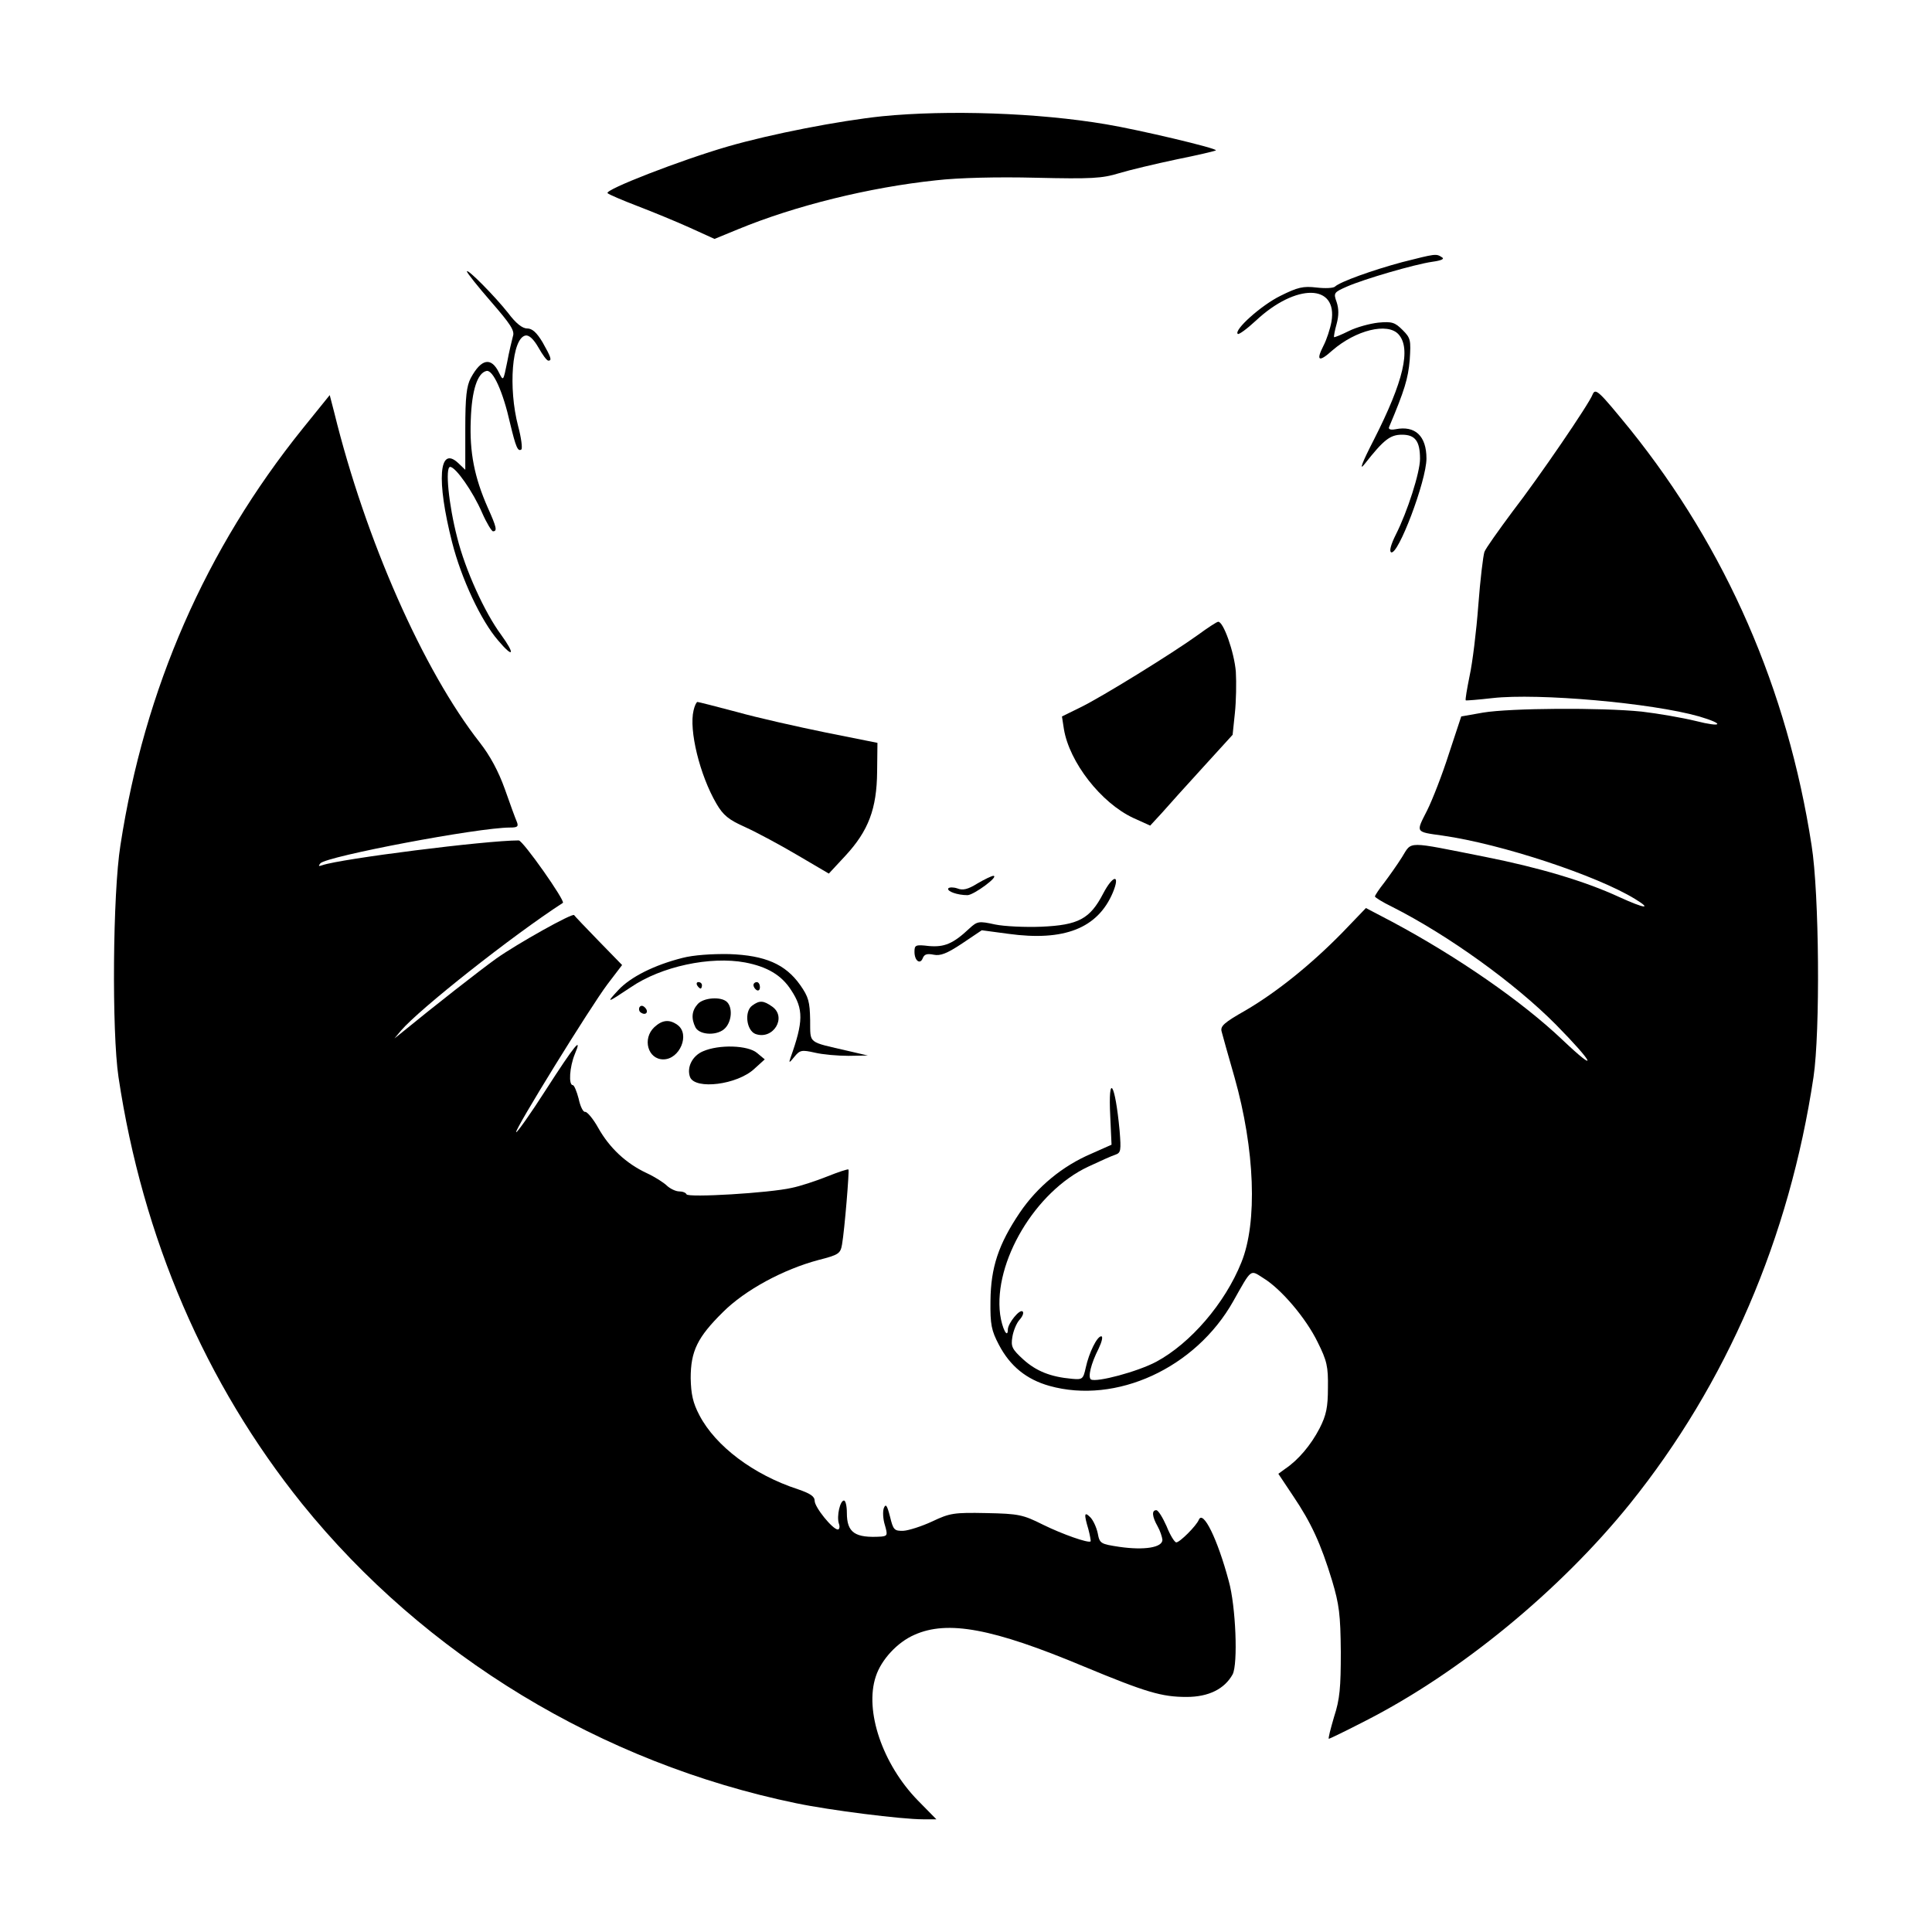
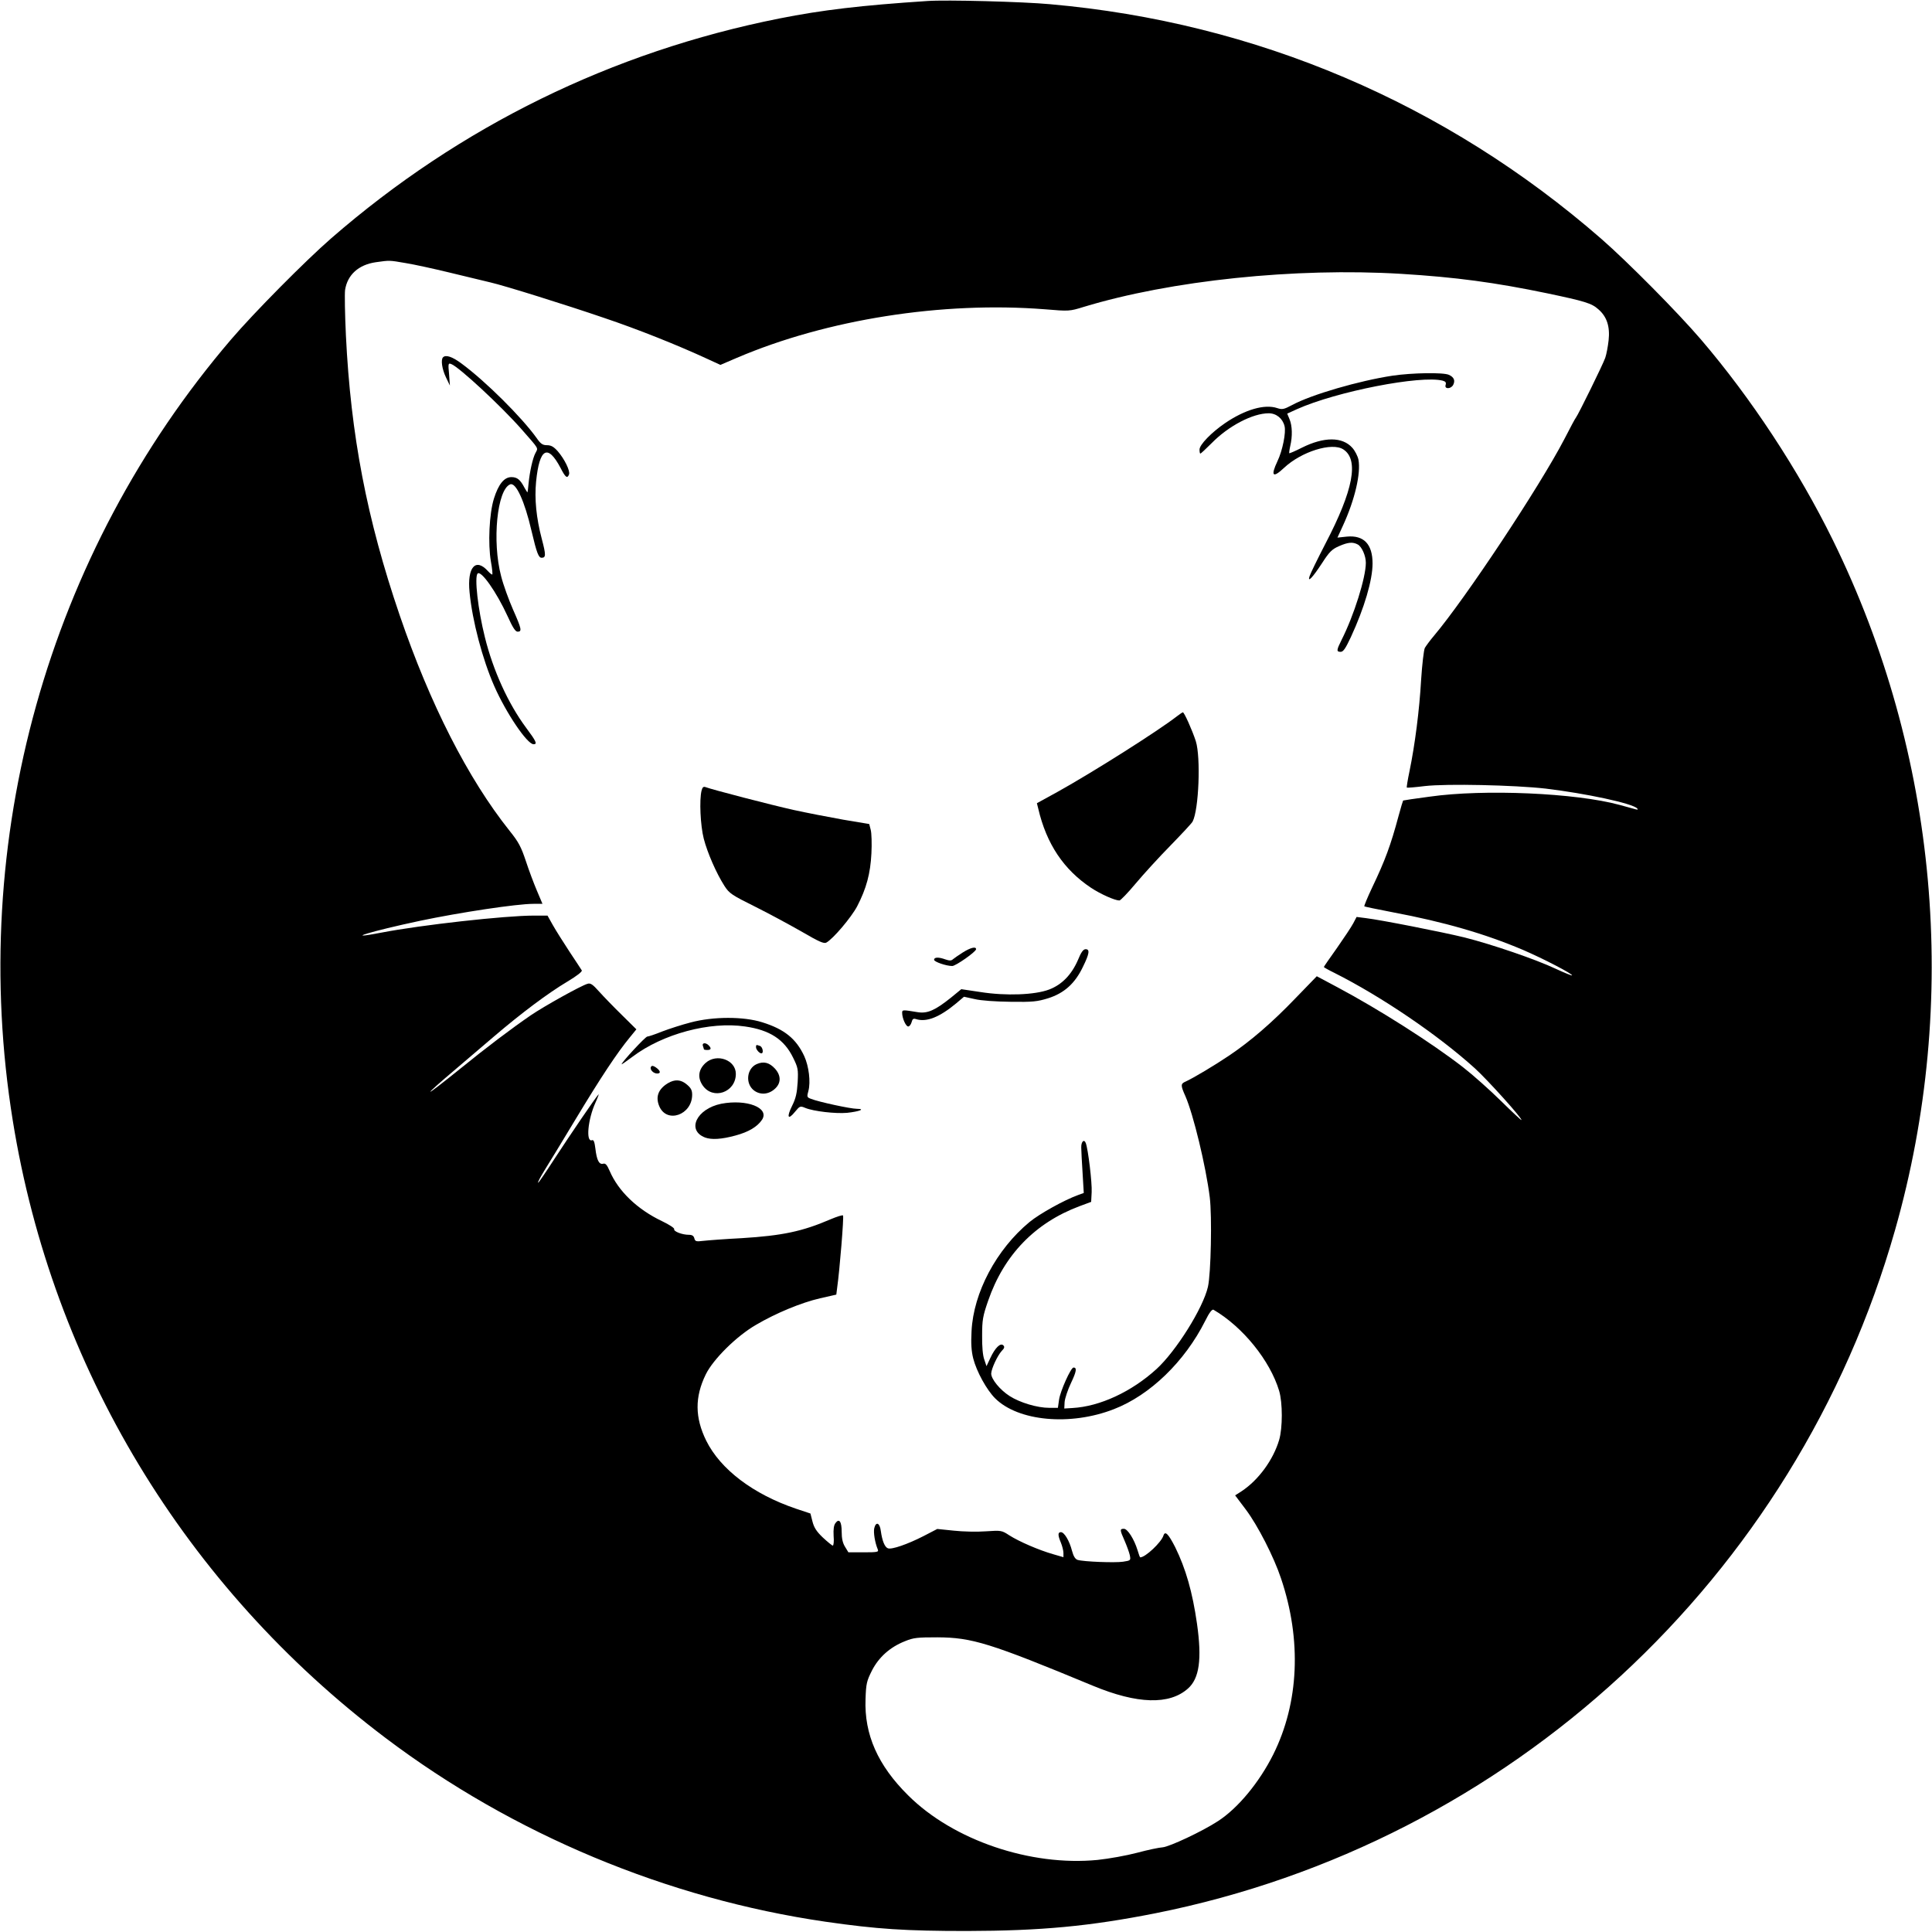
- <svg xmlns="http://www.w3.org/2000/svg" version="1.0" width="600pt" height="600pt" viewBox="0 0 600 600" preserveAspectRatio="xMidYMid meet">
-   <g transform="translate(0,600) scale(0.1,-0.1)" fill="#000000" stroke="none">
-     <path d="M2740 5639 c-134 -14 -345 -55 -480 -94 -145 -42 -385 -135 -373 -145 4 -4 46 -22 93 -40 47 -18 120 -48 162 -67 l77 -35 73 30 c177 73 407 130 615 152 69 8 191 11 310 8 173 -4 206 -2 258 14 33 10 113 29 179 43 65 13 120 26 122 28 6 6 -239 64 -341 81 -212 36 -492 45 -695 25z" />
-     <path d="M4355 5186 c-93 -25 -193 -61 -209 -76 -5 -5 -31 -6 -57 -3 -42 5 -59 1 -113 -26 -59 -29 -145 -106 -132 -118 3 -3 28 15 56 41 125 117 255 115 235 -3 -4 -22 -15 -56 -25 -75 -24 -47 -14 -52 28 -14 73 63 171 87 205 50 40 -44 16 -146 -76 -327 -38 -74 -47 -99 -29 -76 59 75 79 91 116 91 41 0 56 -20 56 -75 0 -42 -39 -164 -75 -235 -15 -30 -21 -51 -15 -55 21 -13 110 222 110 291 0 70 -35 103 -96 91 -16 -3 -23 0 -20 7 48 114 59 150 64 208 4 62 3 68 -22 93 -24 24 -33 27 -76 23 -26 -3 -67 -14 -91 -26 -24 -12 -44 -20 -46 -19 -1 2 2 20 8 41 7 26 7 47 0 68 -10 28 -9 30 32 48 55 24 210 69 265 77 29 4 39 9 30 14 -18 12 -20 11 -123 -15z" />
-     <path d="M1450 5157 c0 -4 34 -47 75 -94 60 -69 74 -90 68 -107 -3 -12 -12 -48 -18 -81 -12 -59 -12 -59 -25 -33 -24 50 -55 45 -88 -16 -13 -25 -17 -58 -17 -158 l0 -127 -22 21 c-60 56 -68 -53 -19 -246 29 -114 90 -244 143 -305 48 -57 54 -44 9 18 -51 69 -111 201 -136 301 -27 104 -38 220 -22 220 17 0 71 -77 99 -142 14 -32 30 -58 34 -58 14 0 11 13 -16 73 -42 95 -57 173 -53 272 3 94 21 147 49 153 20 4 51 -64 73 -162 18 -75 24 -89 35 -82 4 3 0 36 -10 73 -31 119 -19 273 23 281 11 2 25 -11 40 -37 13 -23 26 -41 31 -41 12 0 8 11 -18 57 -18 30 -32 43 -48 43 -15 0 -35 16 -59 48 -41 52 -128 140 -128 129z" />
-     <path d="M4946 4775 c-10 -28 -167 -258 -249 -364 -43 -58 -83 -114 -87 -125 -4 -12 -13 -86 -19 -166 -6 -80 -18 -178 -27 -219 -8 -40 -14 -74 -12 -76 2 -1 39 2 83 7 142 16 495 -15 642 -57 81 -24 72 -35 -11 -14 -41 10 -116 23 -167 29 -127 13 -408 11 -493 -3 l-68 -12 -38 -115 c-20 -63 -51 -143 -68 -177 -35 -69 -38 -66 48 -78 183 -26 479 -124 598 -197 54 -33 30 -30 -49 6 -108 50 -251 92 -417 125 -248 49 -226 50 -258 -1 -15 -24 -40 -59 -55 -79 -16 -20 -29 -40 -29 -43 0 -3 24 -18 53 -32 176 -89 382 -238 509 -366 119 -121 134 -155 21 -48 -127 121 -329 260 -529 367 l-82 43 -73 -76 c-96 -98 -202 -184 -301 -242 -67 -38 -79 -49 -74 -66 3 -12 21 -76 40 -142 63 -223 72 -450 21 -575 -51 -127 -158 -251 -264 -308 -58 -31 -186 -65 -203 -55 -10 7 0 49 24 96 10 21 14 38 8 38 -13 0 -38 -51 -48 -97 -8 -36 -10 -38 -43 -35 -67 6 -111 24 -151 60 -35 32 -39 40 -34 70 3 19 13 43 22 53 10 11 14 22 10 26 -9 9 -45 -36 -46 -55 0 -32 -18 2 -24 46 -21 162 109 382 274 459 36 17 74 34 84 37 17 6 18 13 13 75 -14 150 -36 182 -29 44 l4 -88 -63 -28 c-89 -38 -167 -102 -222 -183 -66 -98 -90 -170 -91 -274 -1 -74 3 -92 26 -136 35 -67 86 -108 157 -128 207 -58 454 55 571 263 58 103 52 98 93 72 56 -34 133 -125 169 -199 29 -58 33 -76 32 -142 0 -60 -5 -85 -26 -126 -27 -52 -66 -98 -106 -125 l-22 -16 46 -69 c56 -83 86 -148 121 -263 22 -74 26 -105 27 -221 0 -111 -3 -147 -21 -202 -11 -38 -19 -68 -16 -68 2 0 54 25 114 56 294 150 604 405 821 674 300 373 495 825 570 1325 21 141 18 570 -6 720 -75 485 -265 920 -563 1291 -98 120 -108 130 -117 109z" />
-     <path d="M940 4669 c-301 -374 -491 -807 -566 -1294 -24 -150 -27 -579 -6 -720 75 -500 270 -952 570 -1325 381 -472 930 -805 1534 -930 105 -22 328 -50 394 -50 l42 0 -58 59 c-109 112 -166 278 -130 385 17 52 67 106 120 129 103 46 243 20 525 -98 195 -81 243 -95 320 -95 69 0 118 25 143 70 17 32 10 212 -12 290 -35 131 -80 222 -93 190 -8 -19 -59 -70 -70 -70 -5 0 -19 22 -30 50 -12 27 -26 50 -32 50 -15 0 -13 -20 4 -50 8 -14 14 -33 15 -42 0 -24 -56 -33 -133 -22 -59 9 -62 10 -68 43 -4 18 -14 40 -23 49 -19 19 -20 10 -6 -37 5 -19 8 -36 7 -38 -7 -6 -87 22 -148 52 -62 31 -75 34 -176 36 -101 2 -113 0 -168 -26 -32 -15 -73 -28 -89 -29 -29 -1 -32 3 -42 44 -9 35 -13 41 -19 27 -4 -10 -3 -34 3 -53 9 -31 8 -34 -11 -36 -82 -5 -107 12 -107 74 0 21 -4 38 -9 38 -12 0 -23 -48 -16 -71 4 -10 2 -19 -3 -19 -16 0 -72 69 -72 89 0 14 -14 23 -52 36 -138 45 -256 134 -306 230 -20 38 -26 65 -27 115 0 84 21 127 100 205 69 69 188 133 297 162 63 16 68 20 73 48 8 46 23 230 20 233 -2 2 -32 -8 -67 -22 -35 -14 -84 -30 -109 -35 -69 -16 -323 -31 -327 -20 -2 5 -12 9 -23 9 -10 0 -27 8 -37 17 -10 10 -38 28 -64 40 -64 30 -115 78 -150 140 -16 29 -35 51 -41 50 -6 -1 -15 17 -20 41 -6 23 -14 42 -18 42 -14 0 -10 57 6 96 25 59 0 29 -90 -111 -48 -75 -90 -134 -92 -131 -6 6 231 390 284 460 l45 59 -74 76 c-40 41 -74 77 -75 79 -4 8 -177 -89 -242 -135 -54 -39 -187 -143 -296 -232 l-20 -16 20 24 c57 67 347 296 503 397 9 5 -124 194 -137 194 -102 0 -553 -57 -610 -77 -12 -4 -13 -3 -6 6 21 22 490 111 589 111 23 0 27 3 21 18 -4 9 -21 55 -37 101 -20 56 -46 104 -78 145 -175 223 -355 630 -452 1025 l-14 54 -84 -104z" />
-     <path d="M3720 4028 c-79 -57 -299 -193 -365 -225 l-57 -28 6 -39 c17 -103 115 -229 215 -276 l53 -24 36 39 c19 22 77 86 128 142 l92 101 7 67 c4 37 5 95 3 129 -5 61 -39 157 -55 155 -4 0 -33 -19 -63 -41z" />
-     <path d="M2154 3794 c-15 -61 19 -201 71 -290 21 -36 38 -50 90 -73 35 -16 108 -55 162 -87 l97 -57 52 56 c71 77 97 145 98 261 l1 89 -160 32 c-88 18 -213 46 -277 64 -64 17 -119 31 -122 31 -3 0 -9 -12 -12 -26z" />
-     <path d="M3035 3256 c-29 -18 -45 -22 -62 -15 -12 4 -25 4 -28 0 -5 -9 28 -21 60 -21 20 1 99 59 80 60 -5 0 -28 -11 -50 -24z" />
-     <path d="M3426 3225 c-41 -79 -77 -98 -192 -103 -50 -2 -115 1 -144 7 -50 11 -55 10 -79 -12 -51 -48 -78 -59 -126 -55 -42 5 -45 3 -45 -18 0 -28 18 -41 26 -19 5 12 14 14 34 10 20 -4 40 3 88 35 l61 41 82 -11 c174 -24 278 17 325 128 24 58 1 56 -30 -3z" />
-     <path d="M2119 3025 c-87 -22 -161 -59 -199 -100 -39 -42 -36 -41 39 9 95 65 247 97 355 77 68 -13 113 -39 143 -86 39 -59 38 -98 -2 -210 -6 -17 -4 -17 12 3 17 21 23 22 63 13 25 -6 72 -10 105 -10 l60 1 -60 14 c-129 30 -118 21 -119 96 -1 57 -5 72 -31 109 -46 65 -109 92 -220 96 -54 1 -112 -3 -146 -12z" />
-     <path d="M2165 2940 c3 -5 8 -10 11 -10 2 0 4 5 4 10 0 6 -5 10 -11 10 -5 0 -7 -4 -4 -10z" />
-     <path d="M2340 2941 c0 -6 5 -13 10 -16 6 -3 10 1 10 9 0 9 -4 16 -10 16 -5 0 -10 -4 -10 -9z" />
-     <path d="M2167 2882 c-19 -21 -21 -45 -7 -73 14 -25 71 -26 93 -1 20 22 22 63 5 80 -18 18 -73 14 -91 -6z" />
-     <path d="M2336 2877 c-25 -18 -18 -77 10 -88 55 -20 99 52 52 85 -27 19 -39 20 -62 3z" />
-     <path d="M1986 2872 c-3 -6 -1 -14 5 -17 15 -10 25 3 12 16 -7 7 -13 7 -17 1z" />
-     <path d="M2032 2810 c-38 -36 -20 -100 28 -100 51 0 84 78 44 107 -25 18 -47 16 -72 -7z" />
-     <path d="M2183 2735 c-33 -14 -51 -50 -40 -80 16 -40 147 -24 200 26 l32 29 -24 20 c-28 24 -118 27 -168 5z" />
+ <svg xmlns="http://www.w3.org/2000/svg" version="1.0" width="1150pt" height="1150pt" viewBox="0 0 1150 1150" preserveAspectRatio="xMidYMid meet">
+   <g transform="translate(0,1150) scale(0.1,-0.1)" fill="#000000" stroke="none">
+     <path d="M5520 11494 c-394 -26 -624 -53 -881 -104 -995 -198 -1901 -642 -2667 -1308 -153 -133 -460 -443 -596 -602 -1092 -1276 -1569 -2982 -1300 -4650 236 -1466 1027 -2775 2219 -3675 760 -574 1678 -957 2620 -1094 306 -44 474 -55 840 -55 443 1 729 28 1120 105 2110 420 3816 1994 4405 4067 388 1363 255 2835 -370 4107 -205 417 -488 847 -786 1195 -138 161 -434 460 -592 598 -926 807 -2056 1289 -3282 1397 -161 15 -620 27 -730 19z m-3105 -1560 c50 -8 164 -33 255 -55 91 -22 203 -49 249 -60 83 -19 445 -132 676 -211 199 -67 433 -160 617 -245 l76 -35 98 42 c536 229 1222 337 1834 289 143 -12 146 -12 230 14 520 158 1261 235 1890 197 326 -20 557 -51 870 -116 223 -47 264 -59 304 -95 51 -44 70 -103 61 -185 -4 -37 -13 -84 -20 -104 -13 -38 -160 -337 -174 -355 -5 -5 -36 -64 -70 -130 -147 -282 -587 -946 -776 -1170 -23 -27 -47 -60 -54 -72 -6 -13 -16 -98 -22 -190 -10 -179 -37 -388 -69 -543 -11 -52 -18 -96 -16 -98 2 -2 51 2 107 9 131 15 532 6 719 -15 241 -29 517 -88 545 -118 7 -7 4 -9 -10 -5 -11 3 -54 15 -95 26 -260 71 -807 95 -1130 49 -85 -11 -156 -22 -158 -23 -1 -1 -14 -42 -27 -91 -47 -176 -81 -267 -157 -426 -28 -59 -49 -110 -47 -113 3 -2 79 -18 168 -35 308 -58 550 -128 776 -224 123 -53 300 -145 292 -152 -2 -2 -46 16 -98 40 -116 55 -379 145 -542 186 -131 32 -496 104 -587 115 l-55 7 -20 -38 c-11 -21 -55 -87 -97 -147 -43 -60 -78 -111 -78 -113 0 -2 28 -18 63 -35 280 -141 616 -369 836 -568 76 -69 285 -301 277 -308 -1 -2 -57 50 -122 114 -66 65 -167 155 -225 200 -185 144 -501 345 -749 477 l-122 65 -126 -130 c-140 -146 -268 -256 -394 -341 -89 -60 -215 -135 -261 -156 -30 -13 -30 -22 -1 -87 47 -107 122 -417 145 -602 14 -114 7 -456 -11 -533 -29 -127 -190 -383 -306 -489 -148 -135 -337 -223 -500 -232 l-49 -3 2 39 c2 22 19 73 38 113 33 69 36 92 15 92 -16 0 -79 -141 -86 -191 l-7 -49 -51 0 c-72 0 -175 31 -236 70 -58 37 -110 101 -110 134 1 29 37 106 62 134 17 17 19 25 10 34 -17 17 -49 -15 -77 -75 l-23 -49 -13 39 c-9 23 -14 79 -13 143 0 93 4 116 36 208 94 272 279 463 543 562 l70 26 3 58 c3 55 -21 256 -35 292 -10 26 -28 9 -27 -27 0 -19 4 -87 8 -152 l7 -118 -33 -12 c-83 -30 -229 -111 -290 -161 -197 -163 -334 -420 -345 -650 -4 -73 -1 -118 10 -162 20 -78 80 -187 130 -237 137 -137 448 -166 707 -65 215 83 422 283 544 526 24 49 41 70 49 66 175 -102 337 -303 391 -483 21 -71 21 -220 0 -292 -35 -118 -122 -238 -223 -305 l-39 -25 64 -85 c70 -93 167 -282 209 -409 124 -367 107 -741 -46 -1048 -83 -166 -210 -320 -329 -397 -95 -62 -290 -153 -330 -156 -19 -1 -87 -15 -150 -32 -64 -17 -170 -36 -237 -43 -398 -39 -859 117 -1127 384 -181 179 -262 363 -254 573 3 93 7 108 38 170 41 80 108 140 197 175 51 21 74 23 193 23 206 -1 313 -34 925 -288 265 -110 456 -115 566 -17 68 60 84 174 54 386 -27 189 -67 328 -130 456 -41 80 -60 99 -70 68 -13 -40 -107 -129 -138 -129 -2 0 -9 19 -16 43 -20 65 -59 127 -81 127 -25 0 -25 -6 4 -71 13 -30 27 -68 31 -86 6 -31 6 -32 -41 -39 -49 -7 -234 0 -270 11 -14 5 -24 21 -33 54 -15 59 -46 111 -66 111 -19 0 -19 -18 0 -63 8 -20 15 -47 15 -61 l0 -25 -62 18 c-84 24 -202 75 -260 112 -46 30 -48 30 -140 24 -51 -4 -137 -2 -191 4 l-98 10 -83 -43 c-94 -48 -189 -81 -211 -72 -19 7 -34 45 -42 103 -6 49 -29 58 -39 17 -6 -25 4 -87 21 -127 6 -15 -1 -17 -84 -17 l-91 0 -20 33 c-14 22 -20 50 -20 89 0 62 -15 82 -37 52 -10 -13 -13 -37 -11 -76 3 -32 0 -58 -5 -58 -4 0 -31 22 -59 48 -38 36 -53 60 -62 96 l-12 47 -87 29 c-253 86 -448 233 -533 404 -68 138 -69 260 -3 395 44 90 183 228 299 295 119 70 269 132 381 158 l97 22 5 40 c15 104 41 426 35 431 -3 4 -37 -7 -75 -23 -167 -72 -286 -97 -528 -112 -99 -5 -202 -13 -228 -16 -43 -5 -49 -4 -54 15 -4 15 -13 21 -33 21 -39 0 -92 20 -87 34 2 6 -30 27 -72 47 -147 70 -260 178 -312 299 -16 37 -25 47 -39 43 -24 -6 -38 21 -46 90 -5 40 -10 54 -20 50 -38 -14 -25 125 21 225 14 31 22 53 17 47 -18 -19 -169 -241 -261 -382 -51 -79 -95 -143 -97 -143 -6 0 12 33 44 85 14 22 94 153 177 291 153 254 249 398 323 488 l40 49 -87 86 c-48 47 -109 110 -135 139 -38 43 -52 52 -69 46 -39 -11 -259 -134 -337 -187 -115 -79 -260 -188 -425 -322 -223 -180 -233 -177 -18 5 55 47 156 133 224 191 164 140 322 258 436 326 57 34 90 60 86 67 -4 6 -36 56 -73 111 -36 55 -81 126 -99 158 l-32 57 -82 0 c-171 0 -672 -56 -905 -101 -244 -47 -64 8 228 70 238 50 576 101 675 101 l54 0 -33 78 c-18 42 -48 122 -66 177 -28 84 -43 113 -97 180 -247 310 -473 753 -654 1283 -196 574 -291 1072 -320 1665 -6 126 -8 248 -5 271 14 90 80 150 182 165 85 12 80 12 179 -5z" />
+     <path d="M2637 9373 c-14 -14 -6 -70 17 -118 l24 -50 -5 68 c-6 63 -5 67 13 60 46 -17 299 -252 421 -391 104 -119 97 -106 80 -139 -16 -30 -34 -110 -41 -183 -2 -25 -5 -47 -6 -50 0 -3 -8 9 -17 25 -26 50 -44 65 -79 65 -43 0 -77 -42 -104 -128 -28 -90 -36 -270 -18 -374 8 -43 11 -78 8 -78 -4 0 -15 9 -26 21 -73 81 -124 22 -109 -126 16 -169 77 -400 147 -559 71 -161 196 -346 234 -346 24 0 16 17 -45 99 -106 143 -196 340 -245 539 -41 164 -63 358 -43 378 20 21 112 -109 178 -253 31 -69 47 -93 60 -93 27 0 24 16 -27 131 -25 57 -58 147 -71 199 -55 207 -24 517 54 547 34 13 86 -100 127 -278 31 -132 42 -159 60 -159 26 0 26 17 1 112 -33 125 -44 239 -34 341 20 200 69 227 146 81 29 -57 40 -64 50 -38 8 21 -27 92 -67 138 -24 27 -40 36 -64 36 -26 0 -38 8 -62 43 -89 124 -304 338 -448 444 -54 40 -93 53 -109 36z" />
+     <path d="M8290 9264 c-199 -30 -485 -113 -599 -175 -49 -26 -59 -28 -89 -18 -75 25 -191 -9 -309 -89 -82 -56 -153 -129 -153 -158 0 -13 2 -24 5 -24 3 0 33 28 68 63 100 102 244 177 339 177 45 0 83 -31 94 -76 10 -37 -12 -147 -42 -209 -42 -89 -28 -103 39 -40 103 97 286 154 353 110 94 -61 60 -242 -106 -560 -48 -93 -91 -181 -95 -195 -13 -40 16 -11 75 79 43 67 59 82 100 100 55 24 82 26 112 10 24 -13 48 -67 48 -109 0 -88 -71 -314 -144 -458 -31 -62 -32 -72 -6 -72 16 0 29 20 61 88 80 173 129 339 129 438 0 115 -52 169 -152 160 l-57 -6 34 74 c70 153 106 309 91 390 -4 20 -20 52 -36 70 -59 67 -169 67 -301 1 -39 -20 -73 -34 -75 -33 -1 2 1 21 6 43 14 58 12 121 -4 159 l-14 34 57 26 c236 106 740 204 869 170 17 -5 21 -11 17 -25 -9 -26 31 -26 45 0 13 26 5 46 -26 60 -34 15 -217 12 -334 -5z" />
+     <path d="M7005 7236 c-112 -87 -497 -331 -711 -450 l-122 -67 8 -32 c49 -210 151 -363 315 -472 56 -37 141 -75 168 -75 7 0 51 46 97 101 47 56 140 158 208 227 68 70 127 133 131 142 37 71 49 382 19 478 -21 65 -69 172 -77 172 -3 0 -19 -11 -36 -24z" />
+     <path d="M4176 6794 c-14 -55 -7 -208 13 -286 22 -85 75 -206 123 -281 29 -45 42 -54 187 -126 86 -43 211 -111 279 -150 96 -56 126 -69 140 -62 40 21 149 150 184 216 55 106 79 195 85 315 3 58 1 121 -4 140 l-9 35 -155 26 c-85 15 -218 41 -296 58 -130 29 -485 121 -524 136 -12 4 -18 -1 -23 -21z" />
+     <path d="M5730 5830 c-25 -16 -51 -34 -58 -40 -9 -9 -21 -9 -44 -1 -41 15 -68 14 -68 -2 0 -12 72 -37 108 -37 21 0 142 85 142 100 0 18 -34 9 -80 -20z" />
+     <path d="M6416 5785 c-38 -87 -95 -146 -171 -175 -84 -32 -256 -39 -409 -15 l-114 17 -61 -50 c-95 -76 -140 -96 -198 -87 -91 15 -93 15 -93 -4 0 -32 22 -81 36 -81 7 0 16 11 20 25 5 20 11 24 26 19 63 -20 140 11 240 94 l46 39 64 -14 c37 -9 125 -15 213 -16 132 -2 159 1 224 21 95 30 160 88 207 187 39 79 42 105 16 105 -14 0 -27 -18 -46 -65z" />
+     <path d="M4111 5414 c-51 -13 -128 -38 -170 -54 -42 -17 -81 -30 -88 -30 -11 0 -153 -153 -153 -165 0 -2 29 18 65 45 180 136 460 211 670 180 147 -21 233 -77 286 -186 29 -59 31 -69 27 -146 -4 -65 -11 -96 -33 -140 -34 -68 -25 -88 17 -36 29 35 31 36 62 23 49 -20 179 -35 248 -29 74 8 112 23 58 24 -37 0 -227 41 -272 59 -25 9 -26 12 -16 48 14 52 3 146 -25 207 -48 103 -118 160 -250 201 -111 35 -291 35 -426 -1z" />
+     <path d="M4184 5274 c3 -9 6 -18 6 -20 0 -2 9 -4 20 -4 23 0 26 10 8 28 -18 18 -41 15 -34 -4z" />
+     <path d="M4500 5267 c0 -14 20 -37 32 -37 15 0 8 38 -8 44 -22 8 -24 8 -24 -7z" />
+     <path d="M4200 5173 c-43 -39 -49 -87 -18 -133 61 -90 198 -43 198 68 0 83 -114 124 -180 65z" />
+     <path d="M4504 5166 c-59 -26 -69 -115 -17 -156 36 -28 85 -26 122 6 41 34 42 81 4 123 -34 37 -68 45 -109 27z" />
+     <path d="M3875 5150 c-9 -15 13 -40 37 -40 24 0 19 18 -9 37 -15 10 -23 11 -28 3z" />
+     <path d="M3975 5052 c-57 -35 -74 -81 -51 -136 44 -106 196 -53 196 68 0 26 -7 40 -31 60 -36 31 -72 33 -114 8z" />
+     <path d="M4293 4930 c-147 -30 -208 -158 -96 -201 38 -14 97 -11 181 12 78 21 130 52 158 94 46 71 -91 124 -243 95z" />
  </g>
</svg>
